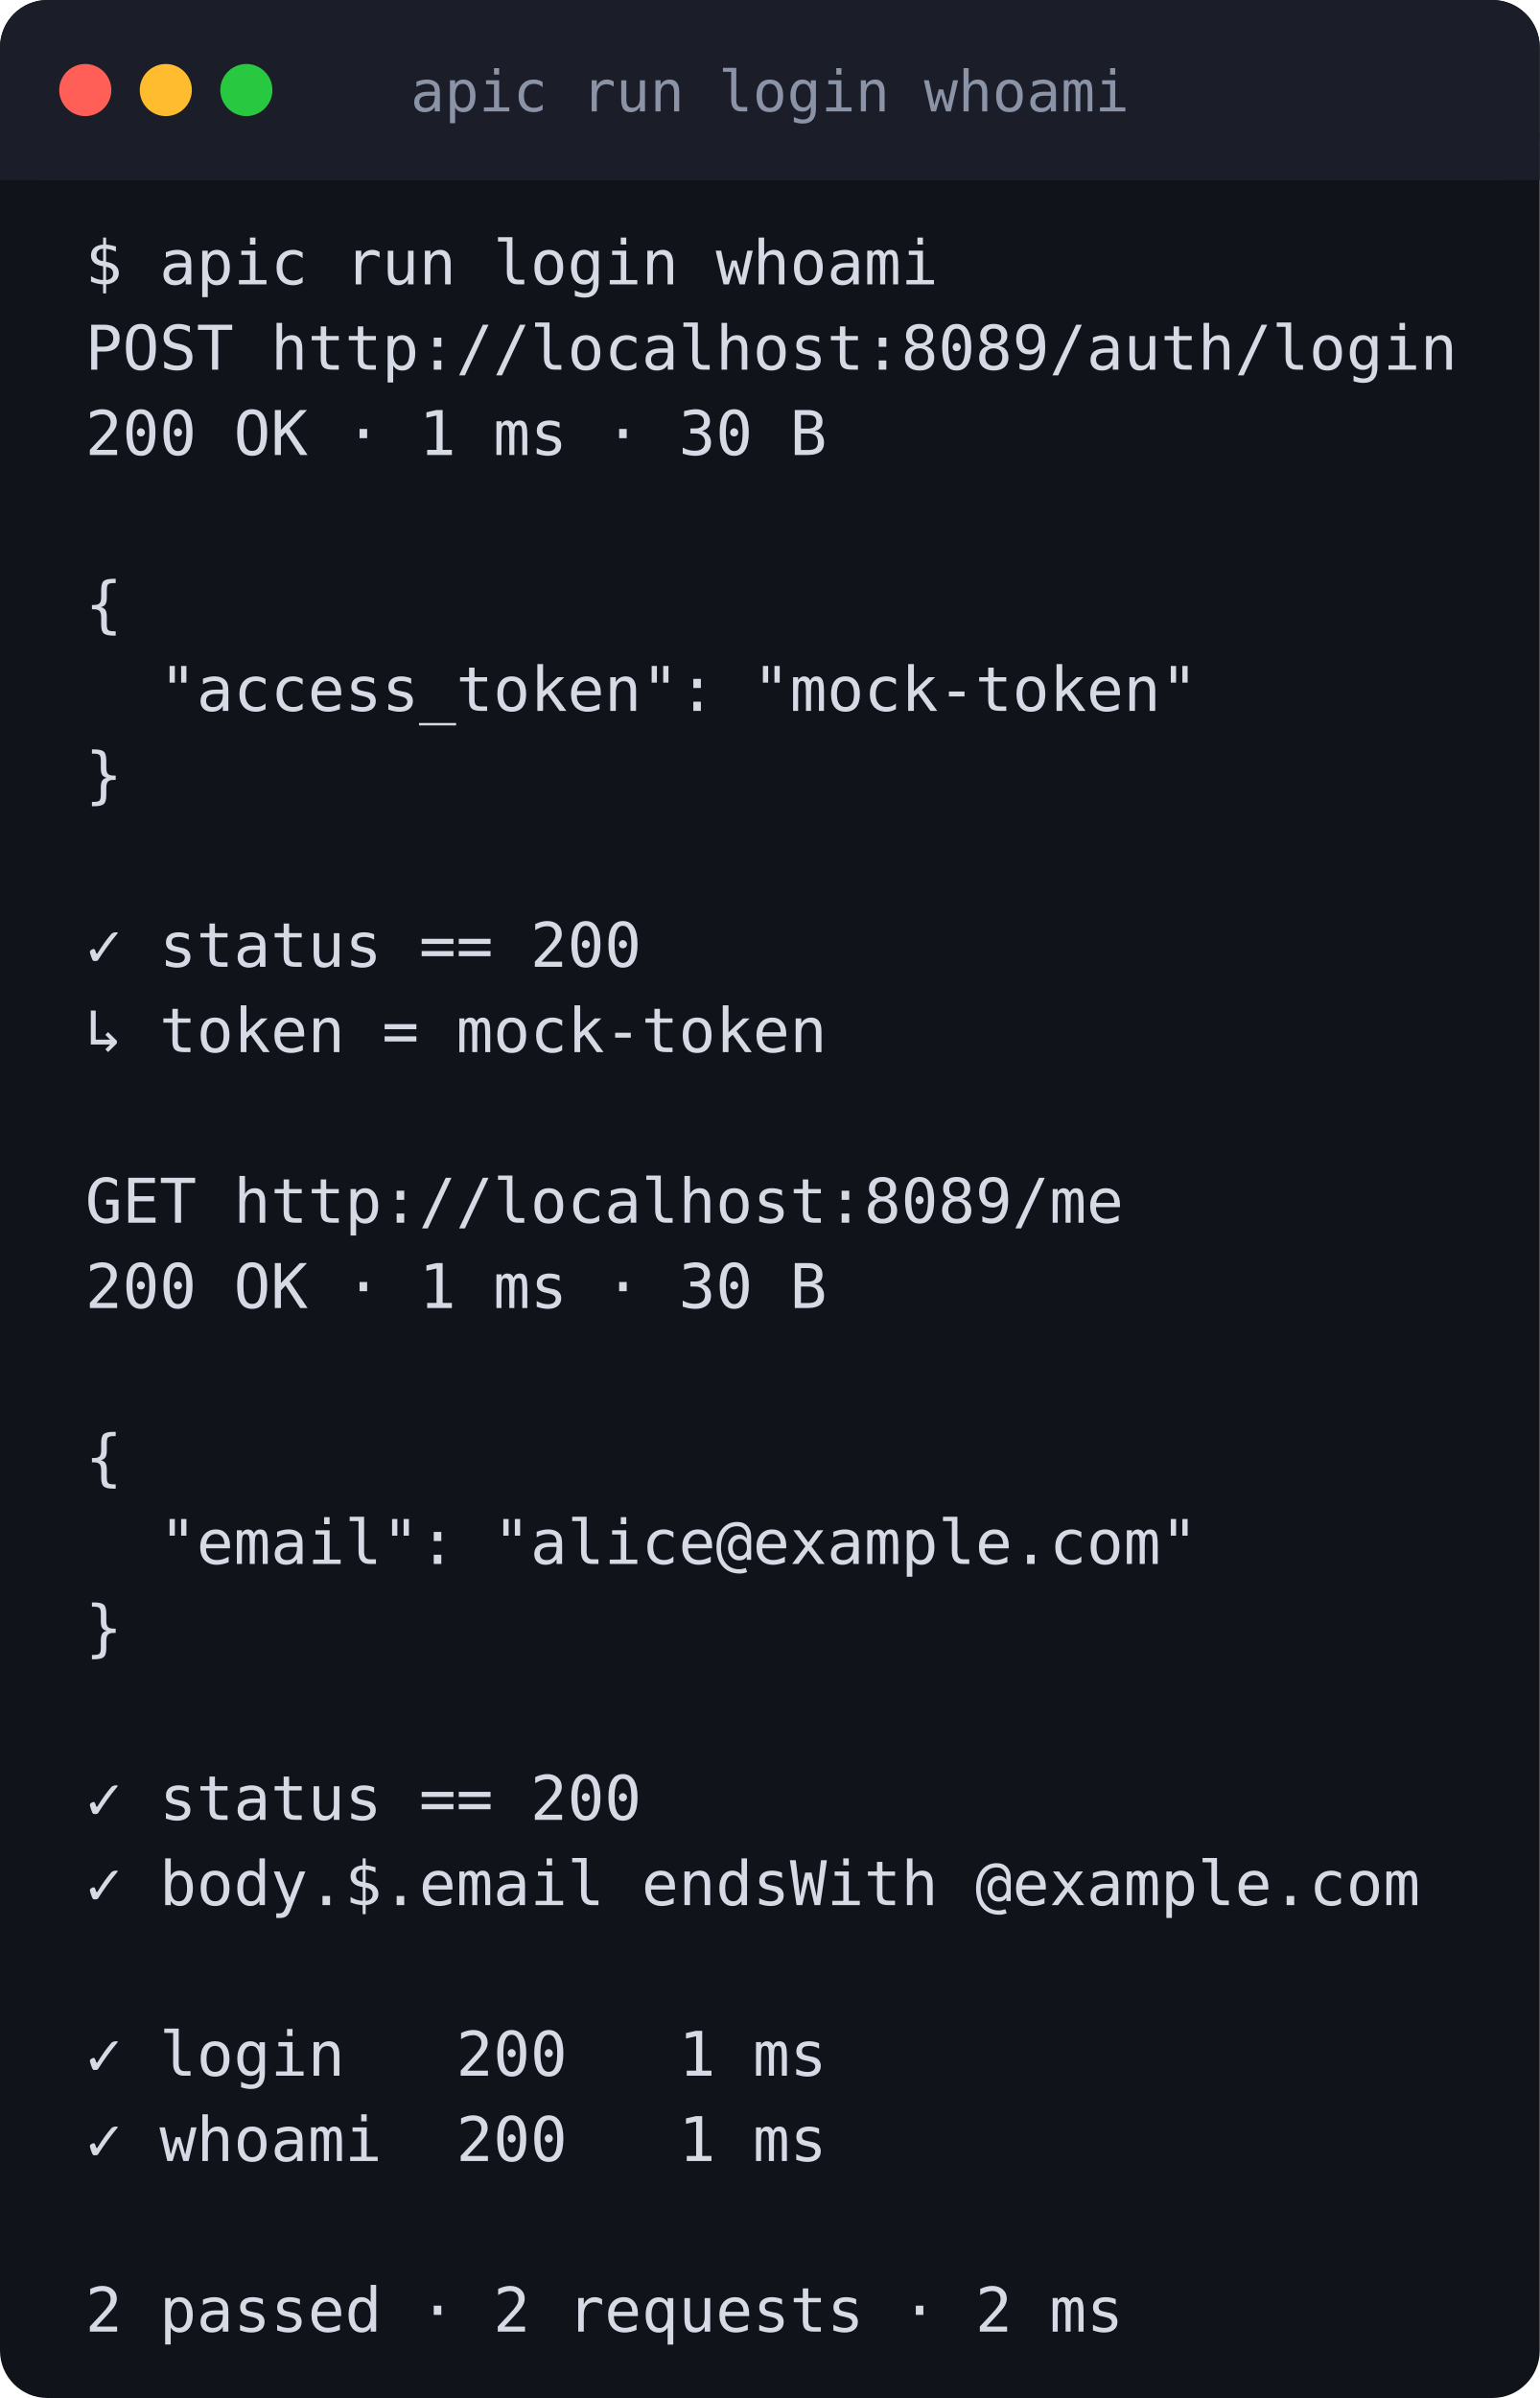
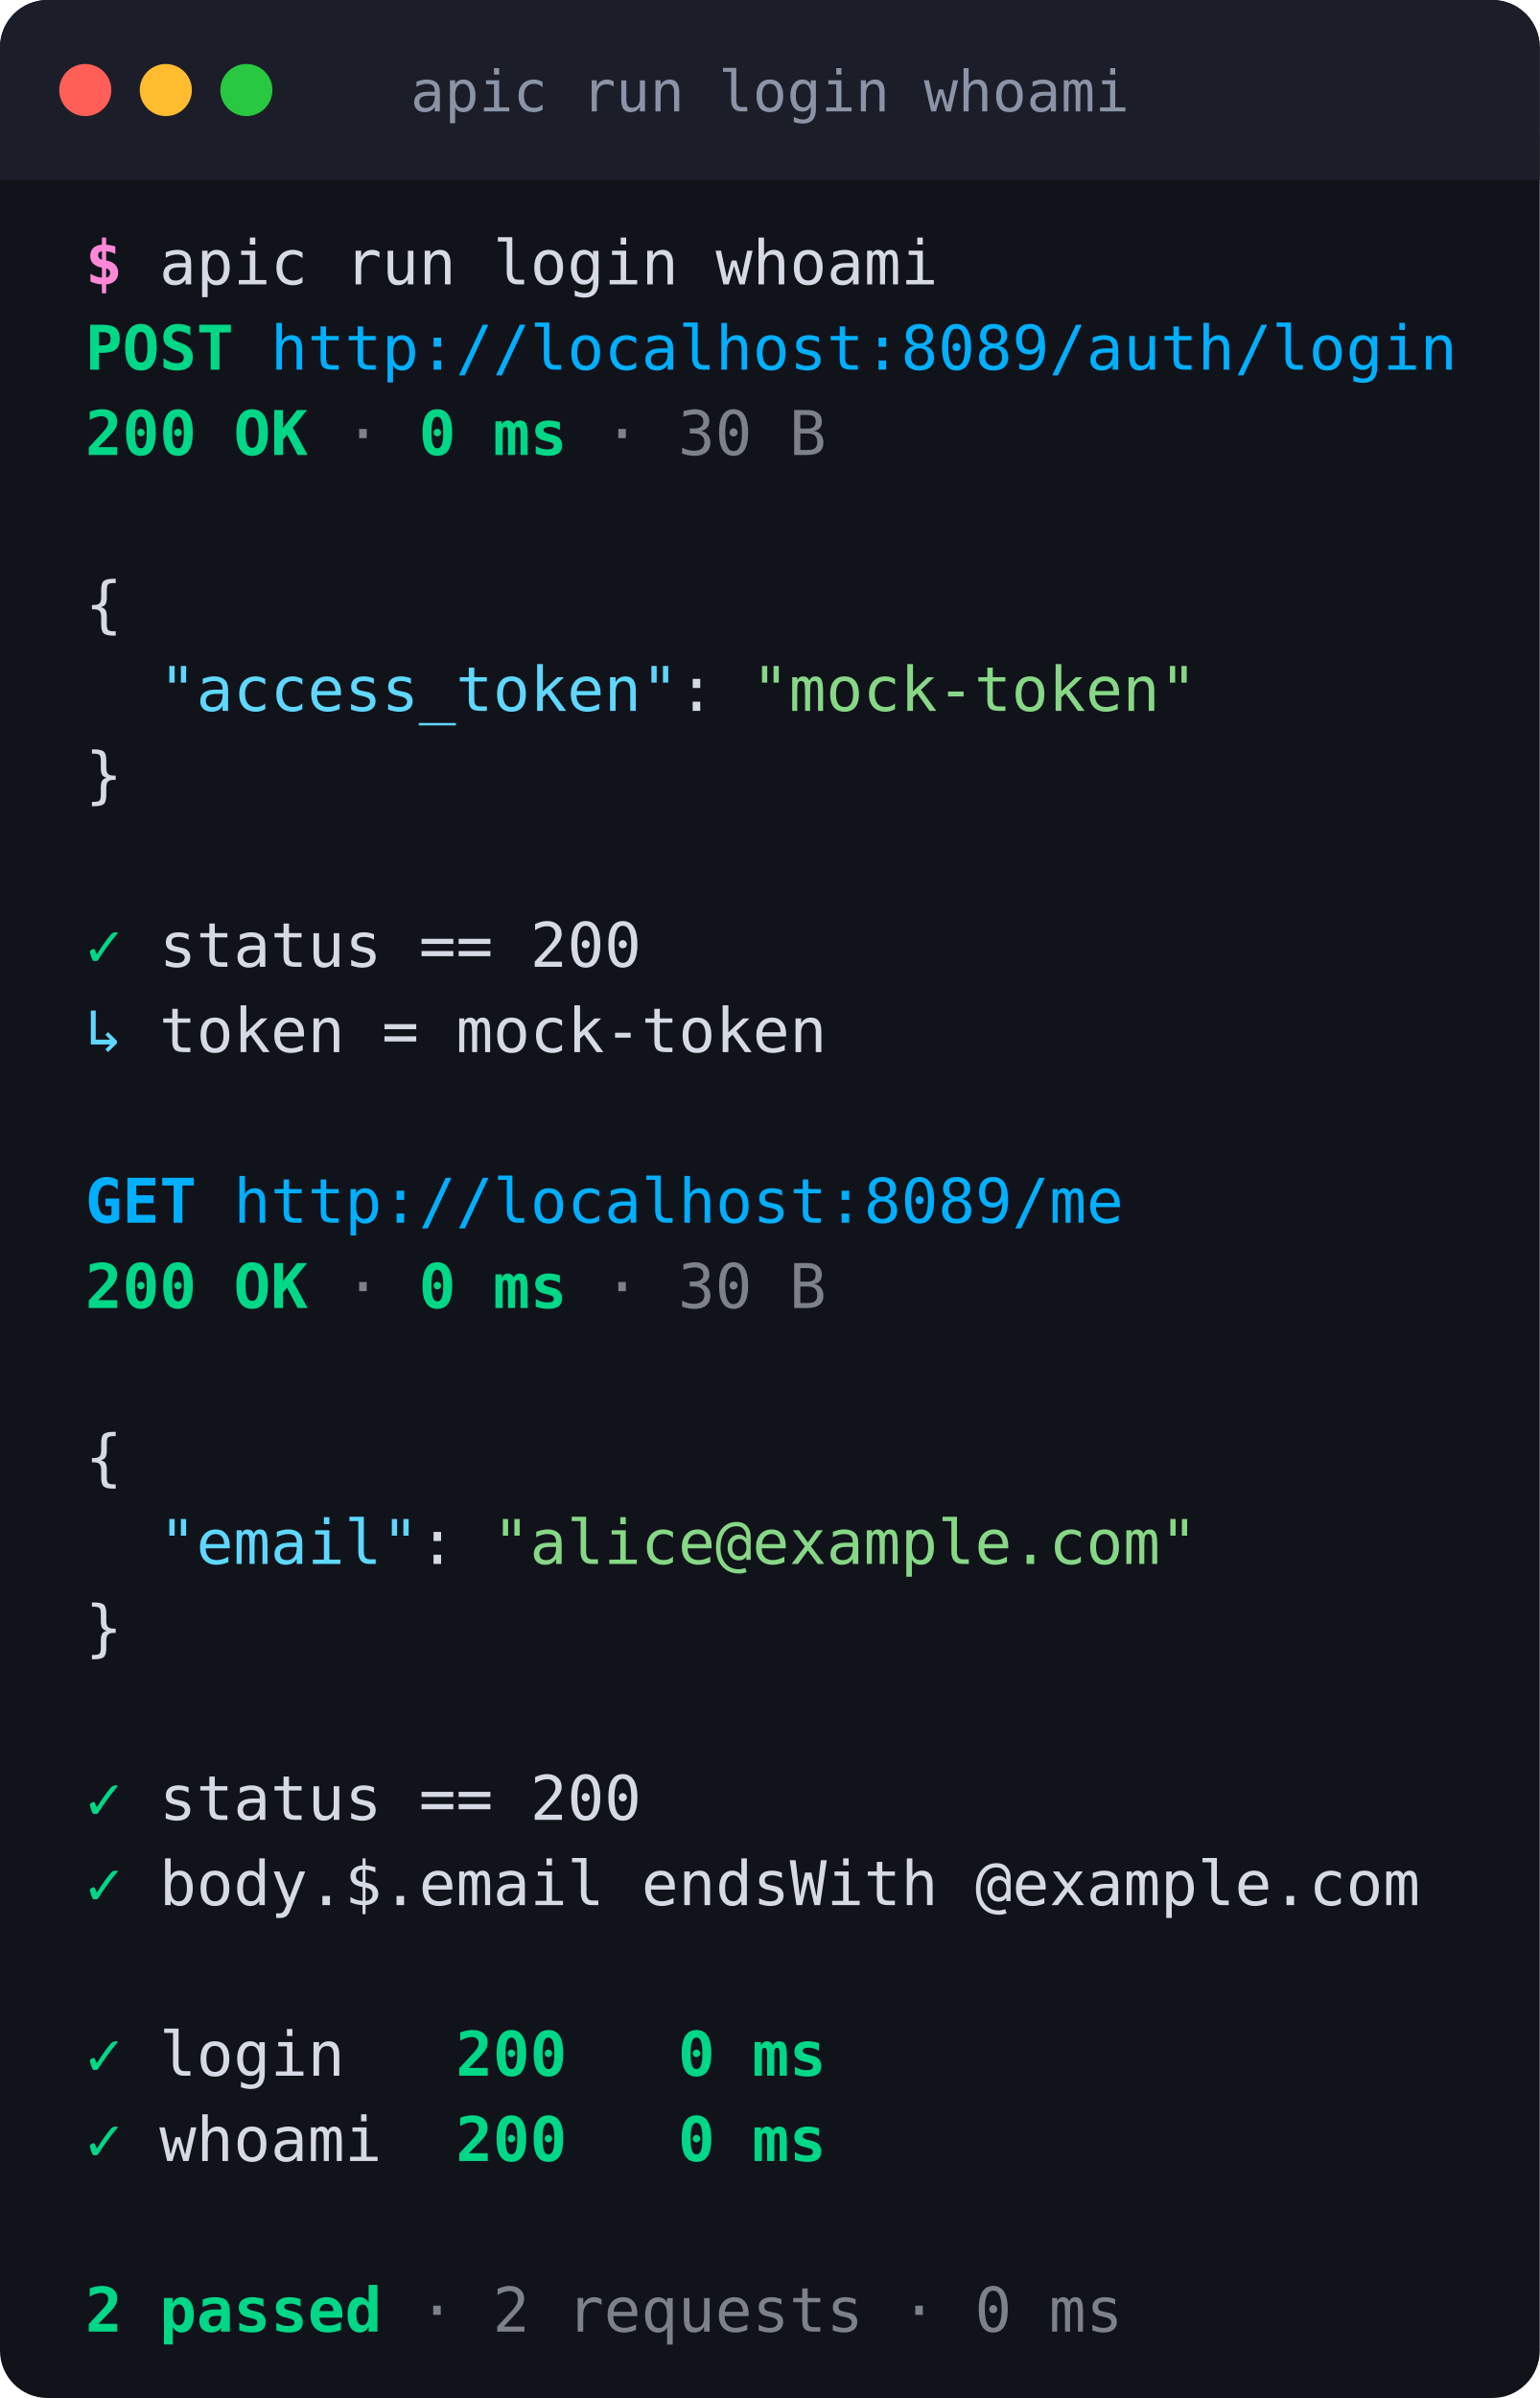
<svg xmlns="http://www.w3.org/2000/svg" width="325" height="506" viewBox="0 0 325 506" font-family="ui-monospace,SFMono-Regular,Menlo,Consolas,monospace" font-size="13">
  <rect width="325" height="506" rx="10" fill="#11131a" />
  <rect width="325" height="38" rx="10" fill="#1b1e28" />
  <rect y="28" width="325" height="10" fill="#1b1e28" />
-   <circle cx="18" cy="19.0" r="5.5" fill="#ff5f57" />
-   <circle cx="35" cy="19.0" r="5.5" fill="#febc2e" />
-   <circle cx="52" cy="19.0" r="5.5" fill="#28c840" />
+   <circle cx="18" cy="19" r="5.5" fill="#ff5f57" />
+   <circle cx="35" cy="19" r="5.5" fill="#febc2e" />
+   <circle cx="52" cy="19" r="5.5" fill="#28c840" />
  <text x="162.5" y="23.5" fill="#8b93a7" text-anchor="middle" font-size="12">apic run login whoami</text>
-   <text x="18.0 25.8 33.6 41.5 49.3 57.1 64.9 72.7 80.6 88.4 96.2 104.0 111.8 119.7 127.5 135.3 143.1 150.9 158.8 166.6 174.4 182.2 190.0" y="60.0" fill="#d6dae4" xml:space="preserve">$ apic run login whoami</text>
-   <text x="18.0 25.8 33.6 41.5 49.3 57.1 64.9 72.7 80.6 88.4 96.2 104.0 111.8 119.7 127.5 135.3 143.1 150.9 158.8 166.6 174.4 182.2 190.0 197.9 205.7 213.5 221.3 229.1 237.0 244.8 252.6 260.4 268.2 276.1 283.9 291.7 299.5" y="78.0" fill="#d6dae4" xml:space="preserve">POST http://localhost:8089/auth/login</text>
-   <text x="18.0 25.8 33.6 41.5 49.3 57.1 64.9 72.7 80.6 88.4 96.2 104.0 111.8 119.7 127.5 135.3 143.1 150.9 158.8 166.6" y="96.0" fill="#d6dae4" xml:space="preserve">200 OK · 1 ms · 30 B</text>
+   <text x="18.0" y="60.0" fill="#ff87d7" font-weight="bold" xml:space="preserve">$</text>
+   <text x="25.8 33.6 41.5 49.3 57.1 64.9 72.7 80.5 88.4 96.2 104.0 111.8 119.6 127.4 135.3 143.1 150.9 158.7 166.5 174.3 182.2 190.0" y="60.0" fill="#d6dae4" xml:space="preserve"> apic run login whoami</text>
+   <text x="18.0 25.8 33.6 41.5" y="78.0" fill="#00d787" font-weight="bold" xml:space="preserve">POST</text>
+   <text x="57.1 64.9 72.7 80.5 88.4 96.2 104.0 111.8 119.6 127.4 135.3 143.1 150.9 158.7 166.5 174.3 182.2 190.0 197.8 205.6 213.4 221.2 229.1 236.9 244.7 252.5 260.3 268.1 276.0 283.8 291.6 299.4" y="78.0" fill="#00afff" xml:space="preserve">http://localhost:8089/auth/login</text>
+   <text x="18.0 25.8 33.6 41.5 49.3 57.1" y="96.0" fill="#00d787" font-weight="bold" xml:space="preserve">200 OK</text>
+   <text x="72.7" y="96.0" fill="#d6dae4" opacity="0.55" xml:space="preserve">·</text>
+   <text x="88.4 96.2 104.0 111.8" y="96.0" fill="#00d787" font-weight="bold" xml:space="preserve">0 ms</text>
+   <text x="127.4" y="96.0" fill="#d6dae4" opacity="0.55" xml:space="preserve">·</text>
+   <text x="143.1 150.9 158.7 166.5" y="96.0" fill="#d6dae4" opacity="0.55" xml:space="preserve">30 B</text>
  <text x="18.0" y="132.0" fill="#d6dae4" xml:space="preserve">{</text>
-   <text x="18.0 25.8 33.6 41.5 49.3 57.1 64.9 72.7 80.6 88.4 96.2 104.0 111.8 119.7 127.5 135.3 143.1 150.9 158.8 166.6 174.4 182.2 190.0 197.9 205.7 213.5 221.3 229.1 237.0 244.8" y="150.0" fill="#d6dae4" xml:space="preserve">  "access_token": "mock-token"</text>
+   <text x="33.6 41.5 49.3 57.1 64.9 72.7 80.5 88.4 96.2 104.0 111.8 119.6 127.4 135.3" y="150.0" fill="#5fd7ff" xml:space="preserve">"access_token"</text>
+   <text x="143.1 150.9" y="150.0" fill="#d6dae4" xml:space="preserve">: </text>
+   <text x="158.7 166.5 174.3 182.2 190.0 197.8 205.6 213.4 221.2 229.1 236.9 244.7" y="150.0" fill="#87d787" xml:space="preserve">"mock-token"</text>
  <text x="18.0" y="168.0" fill="#d6dae4" xml:space="preserve">}</text>
-   <text x="18.0 25.8 33.6 41.5 49.3 57.1 64.9 72.7 80.6 88.4 96.2 104.0 111.8 119.7 127.5" y="204.0" fill="#d6dae4" xml:space="preserve">✓ status == 200</text>
-   <text x="18.0 25.8 33.6 41.5 49.3 57.1 64.9 72.7 80.6 88.4 96.2 104.0 111.8 119.7 127.5 135.3 143.1 150.9 158.8 166.6" y="222.0" fill="#d6dae4" xml:space="preserve">↳ token = mock-token</text>
-   <text x="18.0 25.8 33.6 41.5 49.3 57.1 64.9 72.7 80.6 88.4 96.2 104.0 111.8 119.7 127.5 135.3 143.1 150.9 158.8 166.6 174.4 182.2 190.0 197.9 205.7 213.5 221.3 229.1" y="258.0" fill="#d6dae4" xml:space="preserve">GET http://localhost:8089/me</text>
-   <text x="18.0 25.8 33.6 41.5 49.3 57.1 64.9 72.7 80.6 88.4 96.2 104.0 111.8 119.7 127.5 135.3 143.1 150.9 158.8 166.6" y="276.0" fill="#d6dae4" xml:space="preserve">200 OK · 1 ms · 30 B</text>
+   <text x="18.0" y="204.0" fill="#00d787" font-weight="bold" xml:space="preserve">✓</text>
+   <text x="25.8 33.6 41.5 49.3 57.1 64.9 72.7 80.5 88.4 96.2 104.0 111.8 119.6 127.4" y="204.0" fill="#d6dae4" xml:space="preserve"> status == 200</text>
+   <text x="18.0" y="222.0" fill="#5fd7ff" xml:space="preserve">↳</text>
+   <text x="25.8 33.6 41.5 49.3 57.1 64.9 72.7 80.5 88.4 96.2 104.0 111.8 119.6 127.4 135.3 143.1 150.9 158.7 166.5" y="222.0" fill="#d6dae4" xml:space="preserve"> token = mock-token</text>
+   <text x="18.0 25.8 33.6" y="258.0" fill="#00afff" font-weight="bold" xml:space="preserve">GET</text>
+   <text x="49.3 57.1 64.9 72.7 80.5 88.4 96.2 104.0 111.8 119.6 127.4 135.3 143.1 150.9 158.7 166.5 174.3 182.2 190.0 197.8 205.6 213.4 221.2 229.1" y="258.0" fill="#00afff" xml:space="preserve">http://localhost:8089/me</text>
+   <text x="18.0 25.8 33.6 41.5 49.3 57.1" y="276.0" fill="#00d787" font-weight="bold" xml:space="preserve">200 OK</text>
+   <text x="72.7" y="276.0" fill="#d6dae4" opacity="0.55" xml:space="preserve">·</text>
+   <text x="88.4 96.2 104.0 111.8" y="276.0" fill="#00d787" font-weight="bold" xml:space="preserve">0 ms</text>
+   <text x="127.4" y="276.0" fill="#d6dae4" opacity="0.55" xml:space="preserve">·</text>
+   <text x="143.1 150.9 158.7 166.5" y="276.0" fill="#d6dae4" opacity="0.55" xml:space="preserve">30 B</text>
  <text x="18.0" y="312.0" fill="#d6dae4" xml:space="preserve">{</text>
-   <text x="18.0 25.8 33.6 41.5 49.3 57.1 64.9 72.7 80.6 88.4 96.2 104.0 111.8 119.7 127.5 135.3 143.1 150.9 158.8 166.6 174.4 182.2 190.0 197.9 205.7 213.5 221.3 229.1 237.0 244.8" y="330.0" fill="#d6dae4" xml:space="preserve">  "email": "alice@example.com"</text>
+   <text x="33.6 41.5 49.3 57.1 64.9 72.7 80.5" y="330.0" fill="#5fd7ff" xml:space="preserve">"email"</text>
+   <text x="88.4 96.2" y="330.0" fill="#d6dae4" xml:space="preserve">: </text>
+   <text x="104.0 111.8 119.6 127.4 135.3 143.1 150.9 158.7 166.5 174.3 182.2 190.0 197.8 205.6 213.4 221.2 229.1 236.9 244.7" y="330.0" fill="#87d787" xml:space="preserve">"alice@example.com"</text>
  <text x="18.0" y="348.0" fill="#d6dae4" xml:space="preserve">}</text>
-   <text x="18.0 25.8 33.6 41.5 49.3 57.1 64.9 72.7 80.6 88.4 96.2 104.0 111.8 119.7 127.5" y="384.0" fill="#d6dae4" xml:space="preserve">✓ status == 200</text>
-   <text x="18.0 25.8 33.6 41.5 49.3 57.1 64.9 72.7 80.6 88.4 96.2 104.0 111.8 119.7 127.5 135.3 143.1 150.9 158.8 166.6 174.4 182.2 190.0 197.9 205.7 213.5 221.3 229.1 237.0 244.8 252.6 260.4 268.2 276.1 283.9 291.7" y="402.0" fill="#d6dae4" xml:space="preserve">✓ body.$.email endsWith @example.com</text>
-   <text x="18.0 25.8 33.6 41.5 49.3 57.1 64.9 72.7 80.6 88.4 96.2 104.0 111.8 119.7 127.5 135.3 143.1 150.9 158.8 166.6" y="438.0" fill="#d6dae4" xml:space="preserve">✓ login   200   1 ms</text>
-   <text x="18.0 25.8 33.6 41.5 49.3 57.1 64.9 72.7 80.6 88.4 96.2 104.0 111.8 119.7 127.5 135.3 143.1 150.9 158.8 166.6" y="456.0" fill="#d6dae4" xml:space="preserve">✓ whoami  200   1 ms</text>
-   <text x="18.0 25.8 33.6 41.5 49.3 57.1 64.9 72.7 80.6 88.4 96.2 104.0 111.8 119.7 127.5 135.3 143.1 150.9 158.8 166.6 174.4 182.2 190.0 197.9 205.7 213.5 221.3 229.1" y="492.0" fill="#d6dae4" xml:space="preserve">2 passed · 2 requests · 2 ms</text>
+   <text x="18.0" y="384.0" fill="#00d787" font-weight="bold" xml:space="preserve">✓</text>
+   <text x="25.8 33.6 41.5 49.3 57.1 64.9 72.7 80.5 88.4 96.2 104.0 111.8 119.6 127.4" y="384.0" fill="#d6dae4" xml:space="preserve"> status == 200</text>
+   <text x="18.0" y="402.0" fill="#00d787" font-weight="bold" xml:space="preserve">✓</text>
+   <text x="25.8 33.6 41.5 49.3 57.1 64.9 72.7 80.5 88.4 96.2 104.0 111.8 119.6 127.4 135.3 143.1 150.9 158.7 166.5 174.3 182.2 190.0 197.8 205.6 213.4 221.2 229.1 236.9 244.7 252.5 260.3 268.1 276.0 283.8 291.6" y="402.0" fill="#d6dae4" xml:space="preserve"> body.$.email endsWith @example.com</text>
+   <text x="18.0" y="438.0" fill="#00d787" font-weight="bold" xml:space="preserve">✓</text>
+   <text x="25.8 33.6 41.5 49.3 57.1 64.9 72.7 80.5 88.4" y="438.0" fill="#d6dae4" xml:space="preserve"> login   </text>
+   <text x="96.2 104.0 111.8 119.6" y="438.0" fill="#00d787" font-weight="bold" xml:space="preserve">200 </text>
+   <text x="143.1 150.9 158.7 166.5" y="438.0" fill="#00d787" font-weight="bold" xml:space="preserve">0 ms</text>
+   <text x="18.0" y="456.0" fill="#00d787" font-weight="bold" xml:space="preserve">✓</text>
+   <text x="25.8 33.6 41.5 49.3 57.1 64.9 72.7 80.5 88.4" y="456.0" fill="#d6dae4" xml:space="preserve"> whoami  </text>
+   <text x="96.2 104.0 111.8 119.6" y="456.0" fill="#00d787" font-weight="bold" xml:space="preserve">200 </text>
+   <text x="143.1 150.9 158.7 166.5" y="456.0" fill="#00d787" font-weight="bold" xml:space="preserve">0 ms</text>
+   <text x="18.0 25.8 33.6 41.5 49.3 57.1 64.9 72.7" y="492.0" fill="#00d787" font-weight="bold" xml:space="preserve">2 passed</text>
+   <text x="80.5 88.4 96.2 104.0 111.8 119.6 127.4 135.3 143.1 150.9 158.7 166.5 174.3 182.2 190.0 197.8 205.6 213.4 221.2 229.1" y="492.0" fill="#d6dae4" opacity="0.55" xml:space="preserve"> · 2 requests · 0 ms</text>
</svg>
